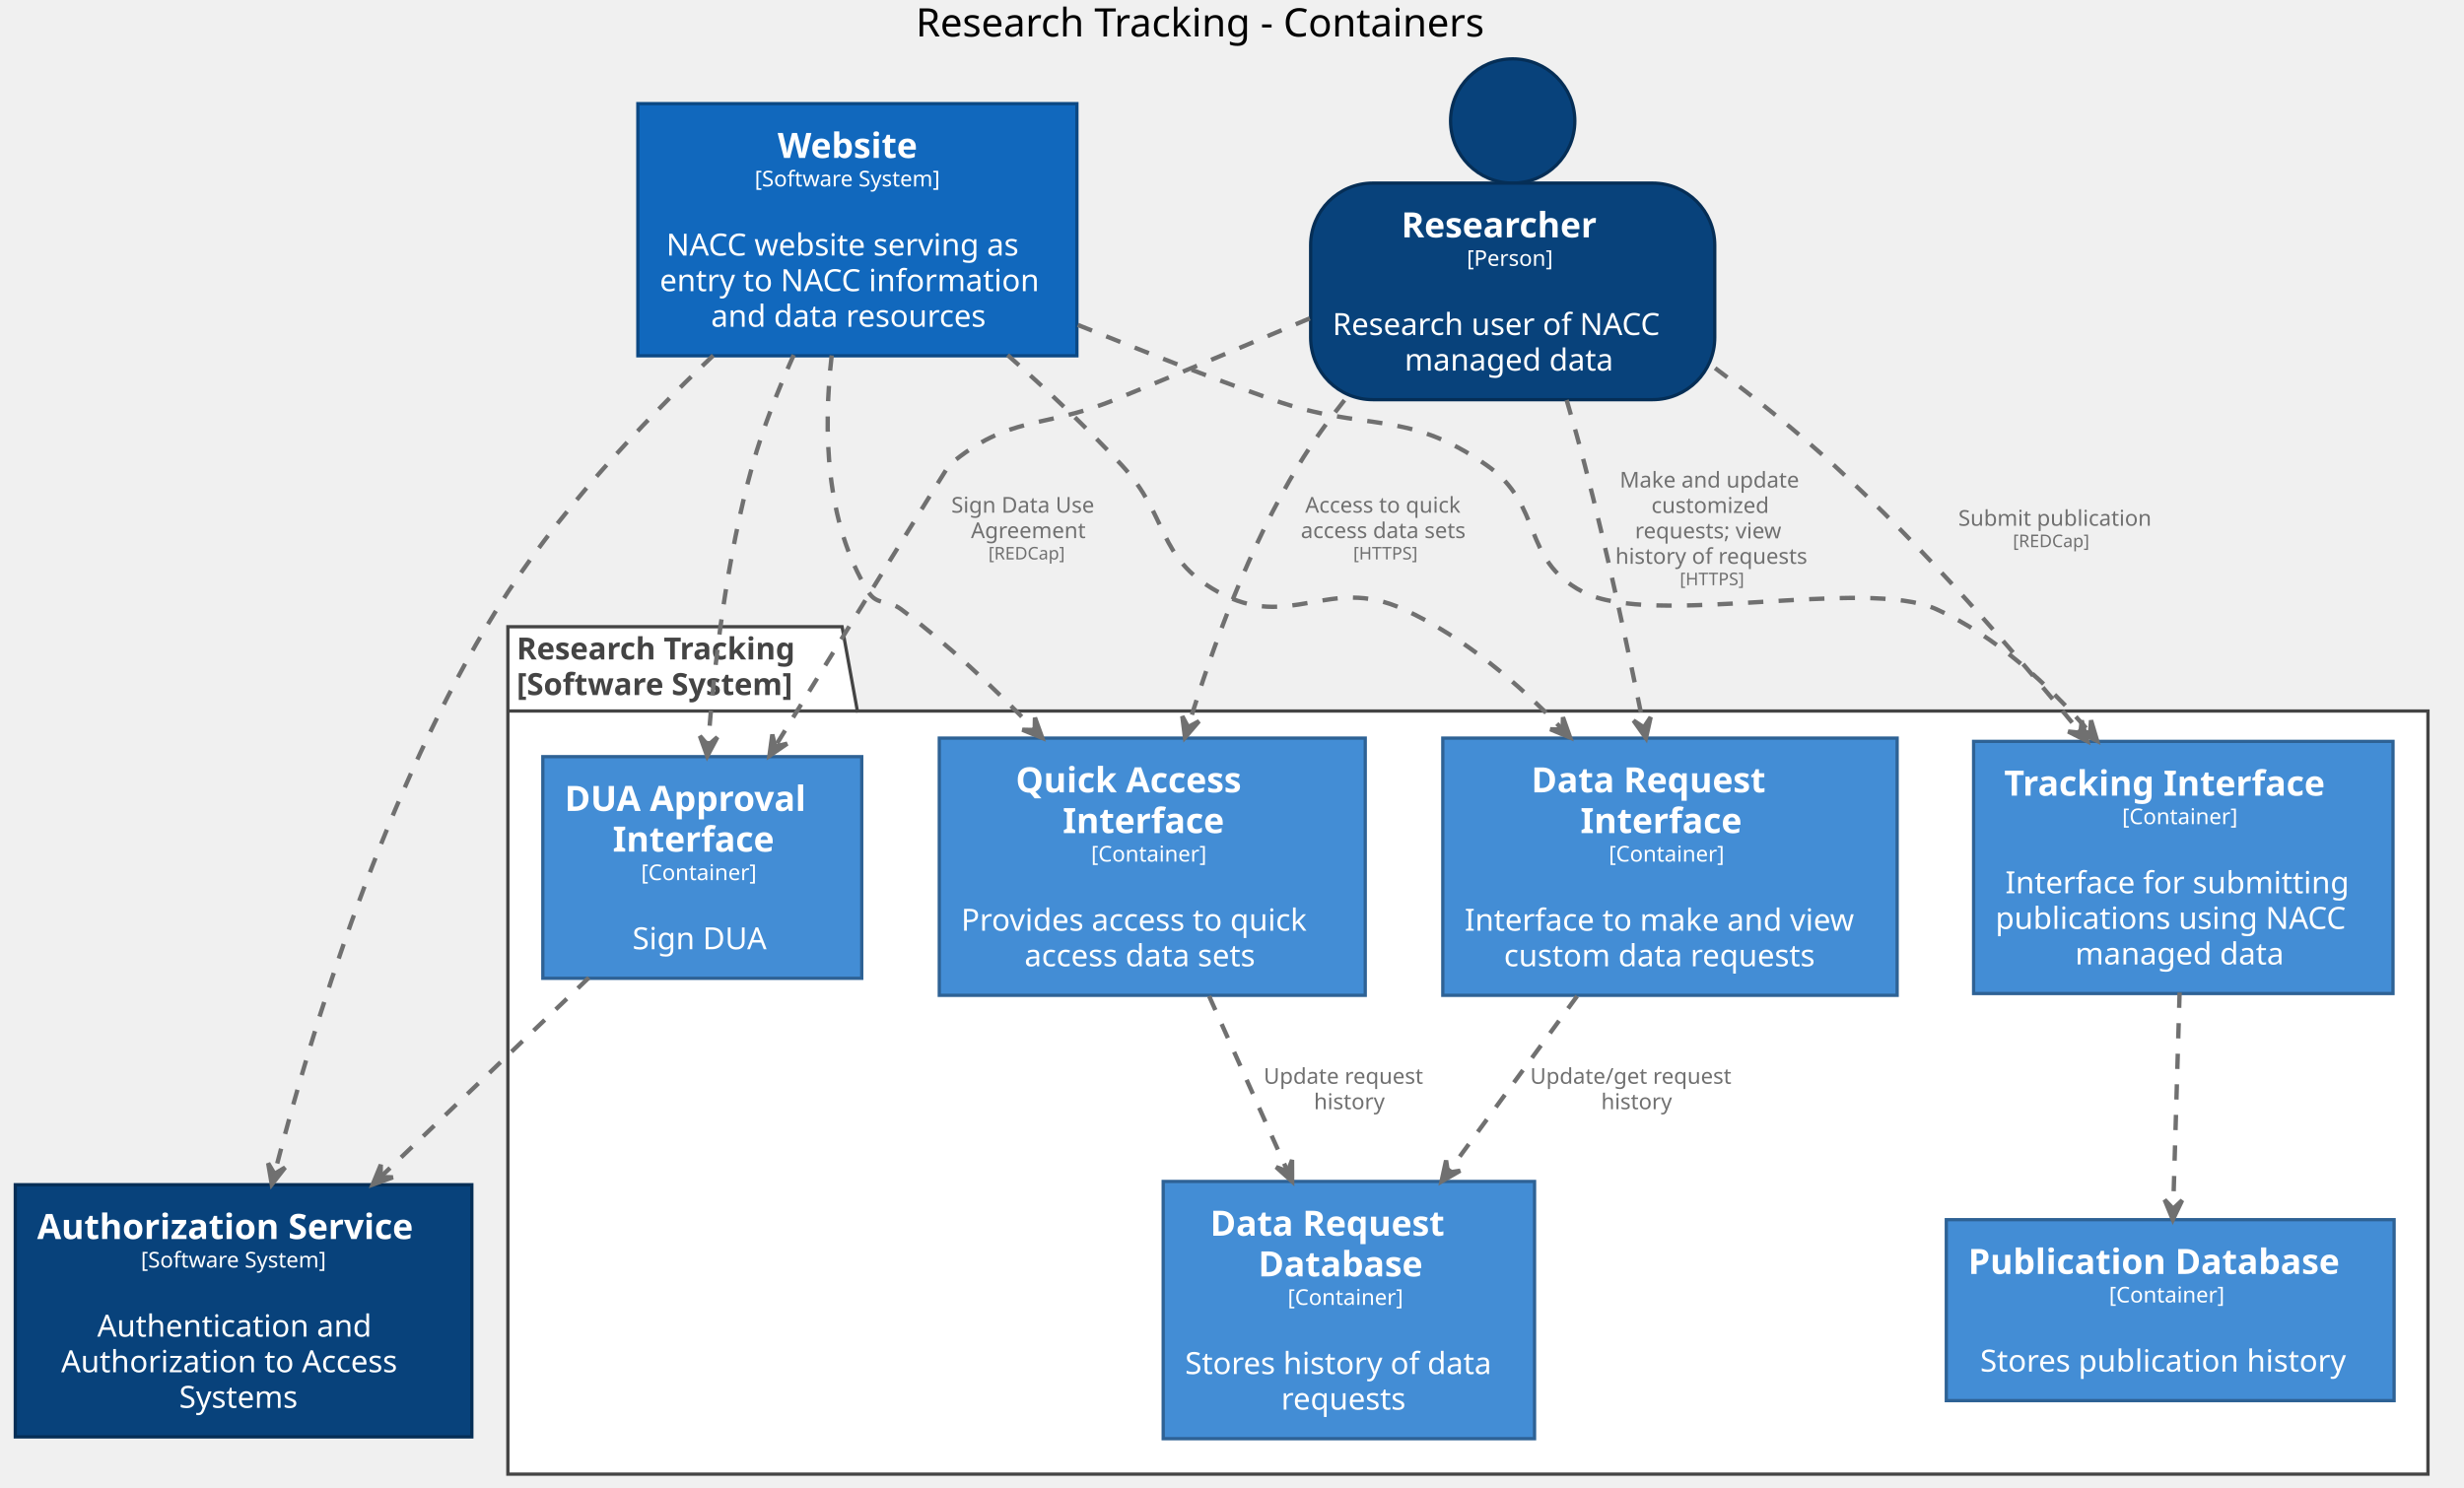
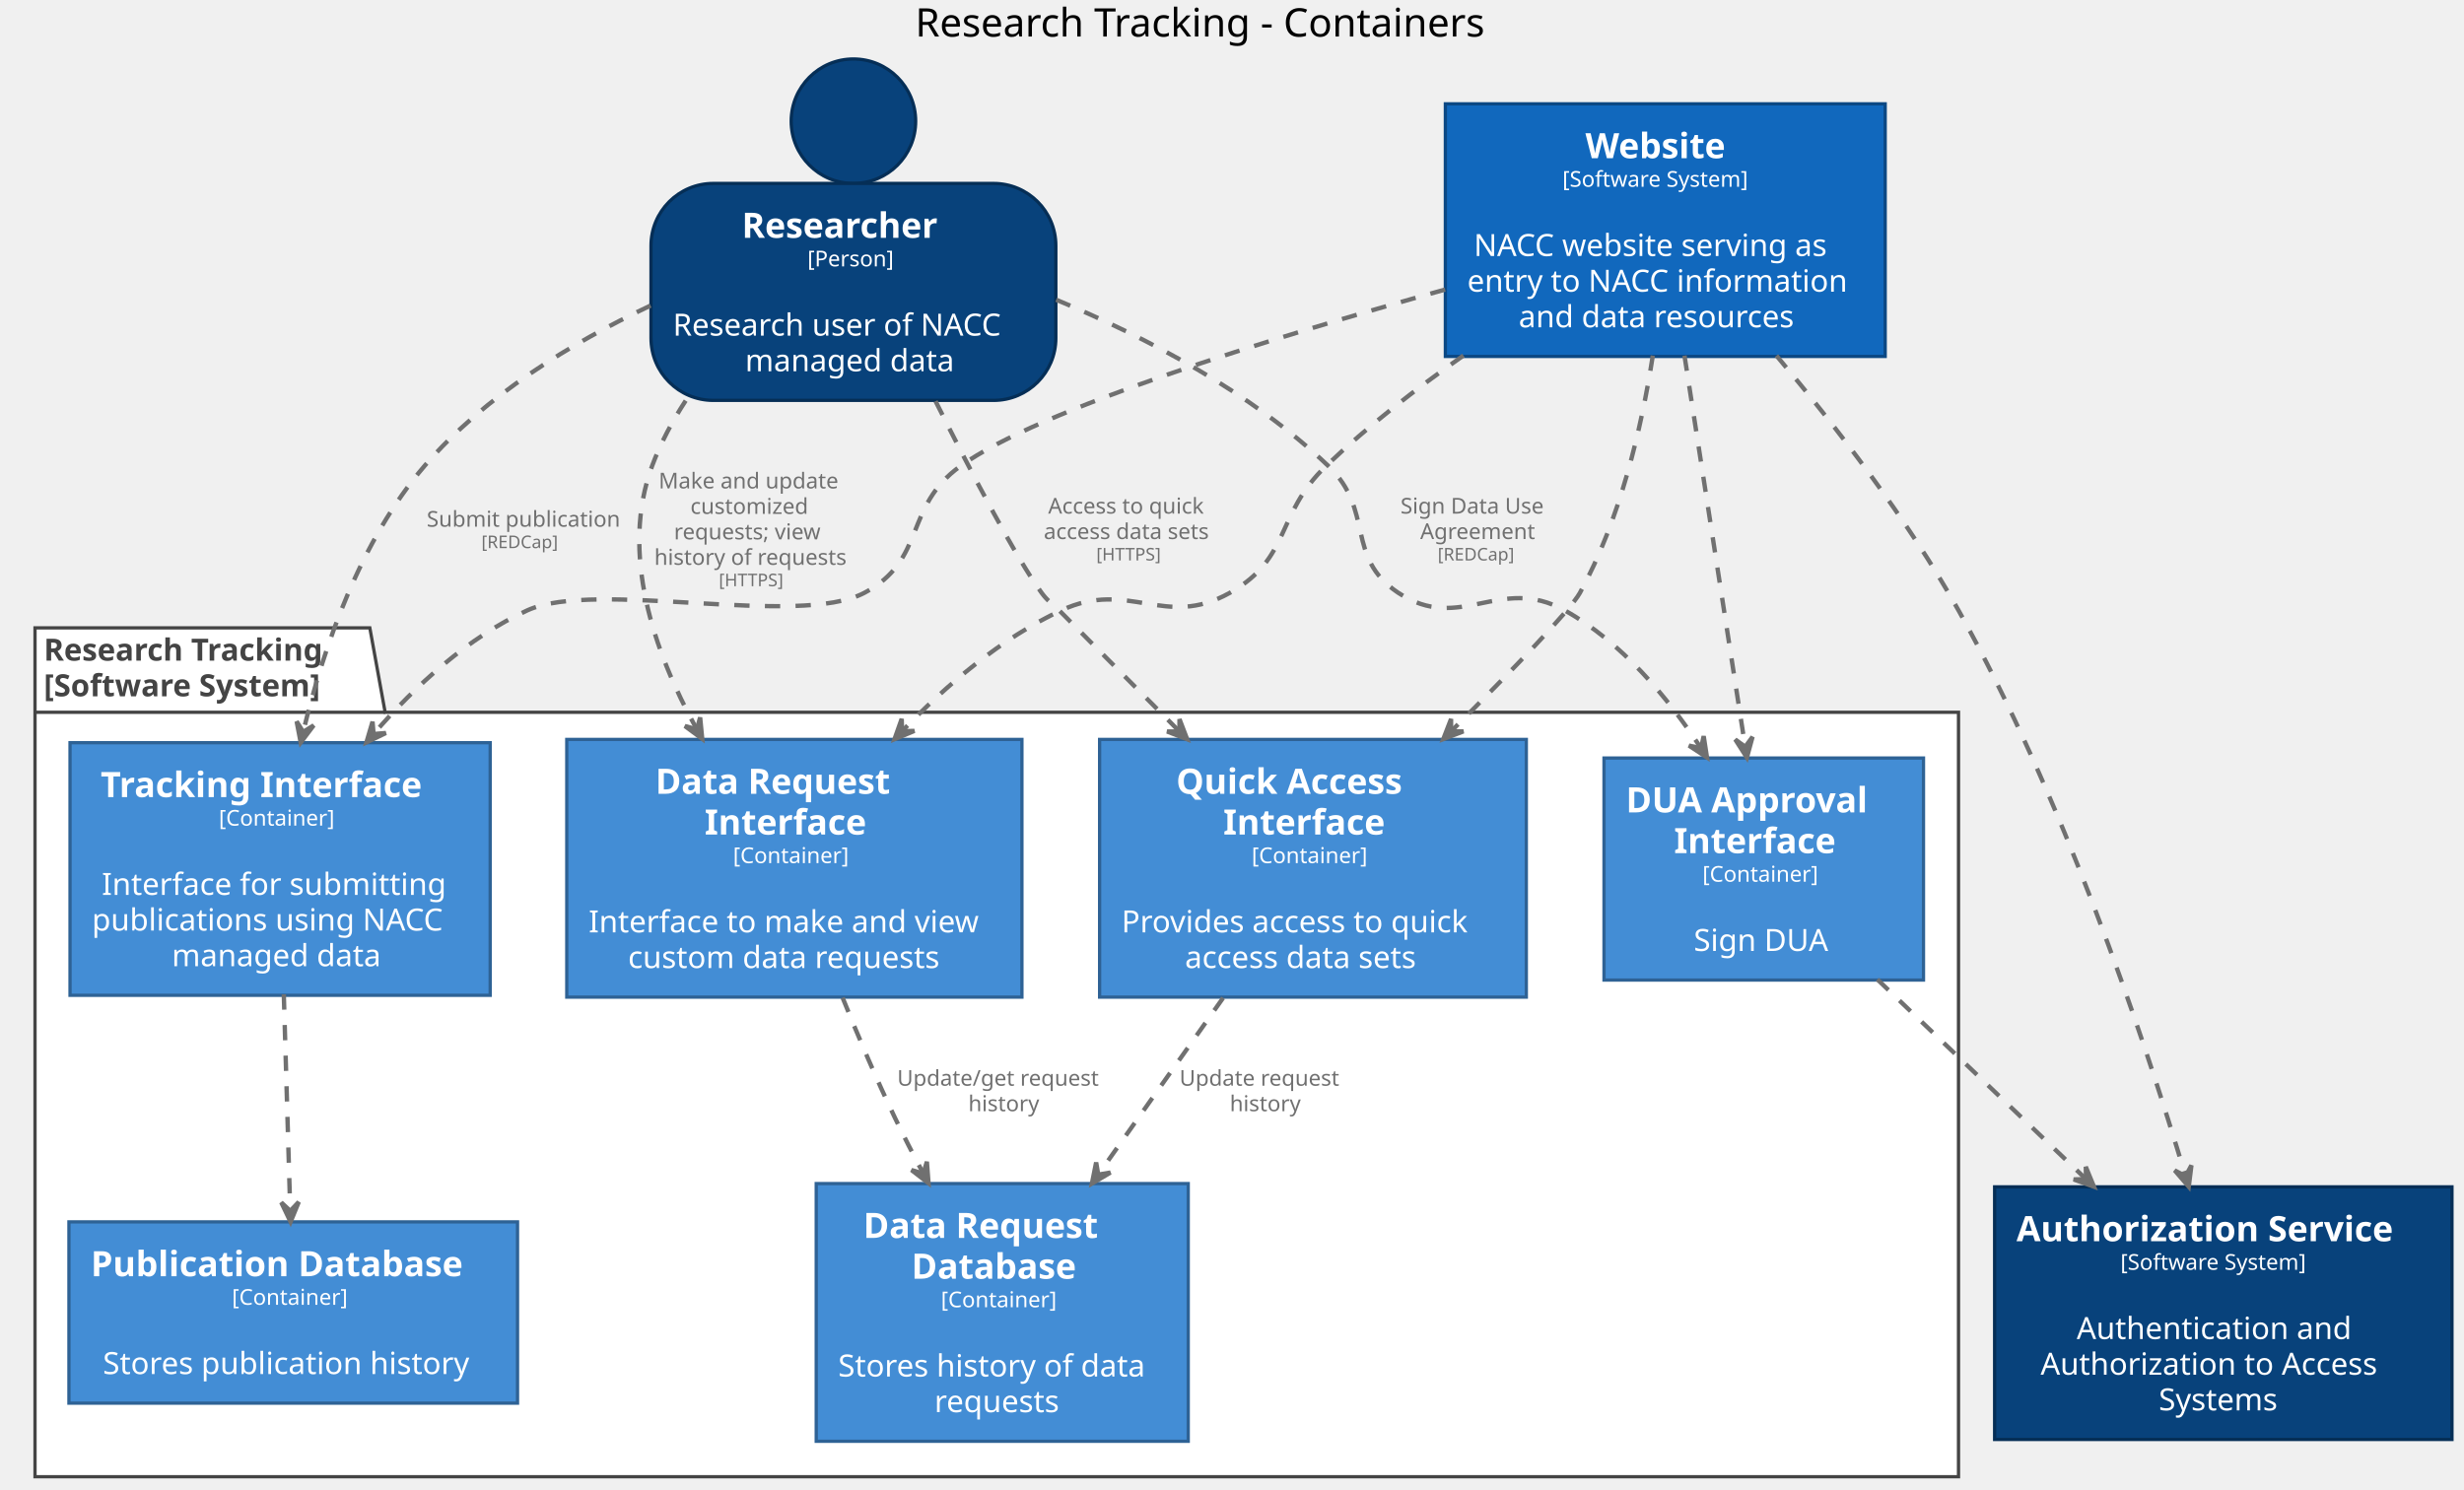
- <svg xmlns="http://www.w3.org/2000/svg" contentScriptType="application/ecmascript" contentStyleType="text/css" height="681px" preserveAspectRatio="none" style="width:1128px;height:681px;background:#FFFFFF;" version="1.1" viewBox="0 0 1128 681" width="1128px" zoomAndPan="magnify">
+ <svg xmlns="http://www.w3.org/2000/svg" contentScriptType="application/ecmascript" contentStyleType="text/css" height="681px" preserveAspectRatio="none" style="width:1126px;height:681px;background:#FFFFFF;" version="1.1" viewBox="0 0 1126 681" width="1126px" zoomAndPan="magnify">
  <defs />
  <g>
-     <text fill="#000000" font-family="sans-serif" font-size="18" lengthAdjust="spacing" textLength="277" x="419.25" y="16.708">Research Tracking - Containers</text>
-     <polygon fill="#FFFFFF" points="232.5,286.953,385.5,286.953,392.5,325.547,1111.5,325.547,1111.5,674.953,232.5,674.953,232.5,286.953" style="stroke:#444444;stroke-width:1.5;" />
-     <line style="stroke:#444444;stroke-width:1.5;" x1="232.5" x2="392.5" y1="325.547" y2="325.547" />
-     <text fill="#444444" font-family="sans-serif" font-size="14" font-weight="bold" lengthAdjust="spacing" textLength="147" x="236.5" y="301.948">Research Tracking</text>
-     <text fill="#444444" font-family="sans-serif" font-size="14" font-weight="bold" lengthAdjust="spacing" textLength="147" x="236.5" y="318.245">[Software System]</text>
-     <rect fill="#438DD5" height="117.781" style="stroke:#2E6295;stroke-width:1.5;" width="170" x="532.5" y="540.953" />
-     <text fill="#FFFFFF" font-family="sans-serif" font-size="16" font-weight="bold" lengthAdjust="spacing" textLength="121" x="554" y="565.805">Data Request</text>
-     <text fill="#FFFFFF" font-family="sans-serif" font-size="16" font-weight="bold" lengthAdjust="spacing" textLength="83" x="576" y="584.43">Database</text>
-     <text fill="#FFFFFF" font-family="sans-serif" font-size="10" lengthAdjust="spacing" textLength="56" x="589.5" y="597.485">[Container]</text>
-     <text fill="#FFFFFF" font-family="sans-serif" font-size="14" lengthAdjust="spacing" textLength="0" x="619.5" y="612.839" />
-     <text fill="#FFFFFF" font-family="sans-serif" font-size="14" lengthAdjust="spacing" textLength="146" x="542.5" y="629.136">Stores history of data</text>
-     <text fill="#FFFFFF" font-family="sans-serif" font-size="14" lengthAdjust="spacing" textLength="62" x="586.5" y="645.433">requests</text>
-     <rect fill="#438DD5" height="117.781" style="stroke:#2E6295;stroke-width:1.5;" width="208" x="660.5" y="337.953" />
-     <text fill="#FFFFFF" font-family="sans-serif" font-size="16" font-weight="bold" lengthAdjust="spacing" textLength="121" x="701" y="362.805">Data Request</text>
-     <text fill="#FFFFFF" font-family="sans-serif" font-size="16" font-weight="bold" lengthAdjust="spacing" textLength="82" x="723.5" y="381.43">Interface</text>
-     <text fill="#FFFFFF" font-family="sans-serif" font-size="10" lengthAdjust="spacing" textLength="56" x="736.5" y="394.485">[Container]</text>
-     <text fill="#FFFFFF" font-family="sans-serif" font-size="14" lengthAdjust="spacing" textLength="0" x="766.5" y="409.839" />
-     <text fill="#FFFFFF" font-family="sans-serif" font-size="14" lengthAdjust="spacing" textLength="184" x="670.5" y="426.136">Interface to make and view</text>
-     <text fill="#FFFFFF" font-family="sans-serif" font-size="14" lengthAdjust="spacing" textLength="152" x="688.5" y="442.433">custom data requests</text>
-     <rect fill="#438DD5" height="117.781" style="stroke:#2E6295;stroke-width:1.5;" width="195" x="430" y="337.953" />
-     <text fill="#FFFFFF" font-family="sans-serif" font-size="16" font-weight="bold" lengthAdjust="spacing" textLength="119" x="465" y="362.805">Quick Access</text>
-     <text fill="#FFFFFF" font-family="sans-serif" font-size="16" font-weight="bold" lengthAdjust="spacing" textLength="82" x="486.5" y="381.43">Interface</text>
-     <text fill="#FFFFFF" font-family="sans-serif" font-size="10" lengthAdjust="spacing" textLength="56" x="499.5" y="394.485">[Container]</text>
-     <text fill="#FFFFFF" font-family="sans-serif" font-size="14" lengthAdjust="spacing" textLength="0" x="529.5" y="409.839" />
-     <text fill="#FFFFFF" font-family="sans-serif" font-size="14" lengthAdjust="spacing" textLength="171" x="440" y="426.136">Provides access to quick</text>
-     <text fill="#FFFFFF" font-family="sans-serif" font-size="14" lengthAdjust="spacing" textLength="117" x="469" y="442.433">access data sets</text>
-     <rect fill="#438DD5" height="82.859" style="stroke:#2E6295;stroke-width:1.5;" width="205" x="891" y="558.453" />
-     <text fill="#FFFFFF" font-family="sans-serif" font-size="16" font-weight="bold" lengthAdjust="spacing" textLength="185" x="901" y="583.305">Publication Database</text>
-     <text fill="#FFFFFF" font-family="sans-serif" font-size="10" lengthAdjust="spacing" textLength="56" x="965.5" y="596.36">[Container]</text>
-     <text fill="#FFFFFF" font-family="sans-serif" font-size="14" lengthAdjust="spacing" textLength="0" x="995.5" y="611.714" />
-     <text fill="#FFFFFF" font-family="sans-serif" font-size="14" lengthAdjust="spacing" textLength="174" x="906.5" y="628.011">Stores publication history</text>
-     <rect fill="#438DD5" height="115.453" style="stroke:#2E6295;stroke-width:1.5;" width="192" x="903.5" y="339.453" />
-     <text fill="#FFFFFF" font-family="sans-serif" font-size="16" font-weight="bold" lengthAdjust="spacing" textLength="164" x="917.5" y="364.305">Tracking Interface</text>
-     <text fill="#FFFFFF" font-family="sans-serif" font-size="10" lengthAdjust="spacing" textLength="56" x="971.5" y="377.36">[Container]</text>
-     <text fill="#FFFFFF" font-family="sans-serif" font-size="14" lengthAdjust="spacing" textLength="0" x="1001.5" y="392.714" />
-     <text fill="#FFFFFF" font-family="sans-serif" font-size="14" lengthAdjust="spacing" textLength="159" x="918" y="409.011">Interface for submitting</text>
-     <text fill="#FFFFFF" font-family="sans-serif" font-size="14" lengthAdjust="spacing" textLength="168" x="913.5" y="425.308">publications using NACC</text>
-     <text fill="#FFFFFF" font-family="sans-serif" font-size="14" lengthAdjust="spacing" textLength="99" x="950" y="441.604">managed data</text>
-     <rect fill="#438DD5" height="101.484" style="stroke:#2E6295;stroke-width:1.5;" width="146" x="248.5" y="346.453" />
-     <text fill="#FFFFFF" font-family="sans-serif" font-size="16" font-weight="bold" lengthAdjust="spacing" textLength="120" x="258.5" y="371.305">DUA Approval</text>
-     <text fill="#FFFFFF" font-family="sans-serif" font-size="16" font-weight="bold" lengthAdjust="spacing" textLength="82" x="280.5" y="389.93">Interface</text>
-     <text fill="#FFFFFF" font-family="sans-serif" font-size="10" lengthAdjust="spacing" textLength="56" x="293.5" y="402.985">[Container]</text>
-     <text fill="#FFFFFF" font-family="sans-serif" font-size="14" lengthAdjust="spacing" textLength="0" x="323.5" y="418.339" />
-     <text fill="#FFFFFF" font-family="sans-serif" font-size="14" lengthAdjust="spacing" textLength="64" x="289.5" y="434.636">Sign DUA</text>
-     <rect fill="#08427B" height="115.453" style="stroke:#052E56;stroke-width:1.5;" width="209" x="7" y="542.453" />
-     <text fill="#FFFFFF" font-family="sans-serif" font-size="16" font-weight="bold" lengthAdjust="spacing" textLength="189" x="17" y="567.305">Authorization Service</text>
-     <text fill="#FFFFFF" font-family="sans-serif" font-size="10" lengthAdjust="spacing" textLength="94" x="64.5" y="580.36">[Software System]</text>
-     <text fill="#FFFFFF" font-family="sans-serif" font-size="14" lengthAdjust="spacing" textLength="0" x="113.5" y="595.714" />
-     <text fill="#FFFFFF" font-family="sans-serif" font-size="14" lengthAdjust="spacing" textLength="130" x="44.5" y="612.011">Authentication and</text>
-     <text fill="#FFFFFF" font-family="sans-serif" font-size="14" lengthAdjust="spacing" textLength="163" x="28" y="628.308">Authorization to Access</text>
-     <text fill="#FFFFFF" font-family="sans-serif" font-size="14" lengthAdjust="spacing" textLength="59" x="82" y="644.605">Systems</text>
-     <ellipse cx="692.5" cy="55.395" fill="#08427B" rx="28.442" ry="28.442" style="stroke:#052E56;stroke-width:1.5;" />
-     <rect fill="#08427B" height="99.156" rx="28.442" ry="28.442" style="stroke:#052E56;stroke-width:1.5;" width="185" x="600" y="83.838" />
-     <text fill="#FFFFFF" font-family="sans-serif" font-size="16" font-weight="bold" lengthAdjust="spacing" textLength="102" x="641.5" y="108.689">Researcher</text>
-     <text fill="#FFFFFF" font-family="sans-serif" font-size="10" lengthAdjust="spacing" textLength="42" x="671.5" y="121.745">[Person]</text>
-     <text fill="#FFFFFF" font-family="sans-serif" font-size="14" lengthAdjust="spacing" textLength="0" x="694.5" y="137.099" />
-     <text fill="#FFFFFF" font-family="sans-serif" font-size="14" lengthAdjust="spacing" textLength="161" x="610" y="153.395">Research user of NACC</text>
-     <text fill="#FFFFFF" font-family="sans-serif" font-size="14" lengthAdjust="spacing" textLength="99" x="643" y="169.692">managed data</text>
-     <rect fill="#1168BD" height="115.453" style="stroke:#0B4884;stroke-width:1.5;" width="201" x="292" y="47.453" />
-     <text fill="#FFFFFF" font-family="sans-serif" font-size="16" font-weight="bold" lengthAdjust="spacing" textLength="73" x="356" y="72.305">Website</text>
-     <text fill="#FFFFFF" font-family="sans-serif" font-size="10" lengthAdjust="spacing" textLength="94" x="345.5" y="85.36">[Software System]</text>
-     <text fill="#FFFFFF" font-family="sans-serif" font-size="14" lengthAdjust="spacing" textLength="0" x="394.5" y="100.714" />
-     <text fill="#FFFFFF" font-family="sans-serif" font-size="14" lengthAdjust="spacing" textLength="171" x="305" y="117.011">NACC website serving as</text>
-     <text fill="#FFFFFF" font-family="sans-serif" font-size="14" lengthAdjust="spacing" textLength="177" x="302" y="133.308">entry to NACC information</text>
-     <text fill="#FFFFFF" font-family="sans-serif" font-size="14" lengthAdjust="spacing" textLength="134" x="325.5" y="149.605">and data resources</text>
-     <path d="M461.27,162.563 C478.95,178.223 497.48,195.683 513.5,212.953 C535.5,236.673 529.23,255.223 557.5,270.953 C590.66,289.403 608,263.163 642.5,278.953 C670,291.533 695.12,312.943 715.33,334.033 " fill="none" id="Website-to-ResearchTracking.DataRequestInterface" style="stroke:#707070;stroke-width:2.0;stroke-dasharray:7.0,7.0;" />
-     <polygon fill="#707070" points="718.79,337.693,715.515,328.405,715.356,334.059,709.701,333.9,718.79,337.693" style="stroke:#707070;stroke-width:2.0;" />
-     <text fill="#000000" font-family="sans-serif" font-size="10" lengthAdjust="spacing" textLength="0" x="561.5" y="245.735" />
-     <path d="M380.75,162.743 C376.85,196.593 377.7,239.053 397.5,270.953 C401.48,277.373 406.45,274.433 412.5,278.953 C433.99,295.023 455.24,315.113 473.52,334.083 " fill="none" id="Website-to-ResearchTracking.QuickAccessInterface" style="stroke:#707070;stroke-width:2.0;stroke-dasharray:7.0,7.0;" />
-     <polygon fill="#707070" points="477.13,337.863,473.8,328.594,473.674,334.25,468.018,334.124,477.13,337.863" style="stroke:#707070;stroke-width:2.0;" />
-     <text fill="#000000" font-family="sans-serif" font-size="10" lengthAdjust="spacing" textLength="0" x="401.5" y="245.735" />
-     <path d="M493.43,148.773 C522.03,160.383 553.32,172.593 582.5,182.953 C625.43,198.193 643.15,186.883 680.5,212.953 C707.03,231.473 695.88,255.853 724.5,270.953 C756.38,287.773 853.68,264.053 886.5,278.953 C913.73,291.313 937.77,313.473 956.6,335.203 " fill="none" id="Website-to-ResearchTracking.TrackingInterface" style="stroke:#707070;stroke-width:2.0;stroke-dasharray:7.0,7.0;" />
-     <polygon fill="#707070" points="960.06,339.253,957.26,329.81,956.814,335.45,951.175,335.004,960.06,339.253" style="stroke:#707070;stroke-width:2.0;" />
-     <text fill="#000000" font-family="sans-serif" font-size="10" lengthAdjust="spacing" textLength="0" x="728.5" y="245.735" />
-     <path d="M363.36,162.533 C356.2,178.483 349.23,196.093 344.5,212.953 C332.72,254.973 326.96,304.123 324.16,340.903 " fill="none" id="Website-to-ResearchTracking.DUAApprovalInterface" style="stroke:#707070;stroke-width:2.0;stroke-dasharray:7.0,7.0;" />
-     <polygon fill="#707070" points="323.76,346.233,328.393,337.542,324.117,341.246,320.413,336.97,323.76,346.233" style="stroke:#707070;stroke-width:2.0;" />
-     <text fill="#000000" font-family="sans-serif" font-size="10" lengthAdjust="spacing" textLength="0" x="348.5" y="245.735" />
-     <path d="M785.16,168.553 C803.76,182.443 822.73,197.613 839.5,212.953 C880.67,250.603 921.98,298.163 952.31,335.353 " fill="none" id="Researcher-to-ResearchTracking.TrackingInterface" style="stroke:#707070;stroke-width:2.0;stroke-dasharray:7.0,7.0;" />
-     <polygon fill="#707070" points="955.58,339.383,952.992,329.88,952.42,335.508,946.792,334.936,955.58,339.383" style="stroke:#707070;stroke-width:2.0;" />
-     <text fill="#707070" font-family="sans-serif" font-size="10" lengthAdjust="spacing" textLength="89" x="896.5" y="240.735">Submit publication</text>
-     <text fill="#707070" font-family="sans-serif" font-size="8" lengthAdjust="spacing" textLength="39" x="921.5" y="250.519">[REDCap]</text>
-     <path d="M599.63,145.763 C571.09,157.853 539.56,171.073 510.5,182.953 C476.89,196.693 462.35,189.653 434.5,212.953 C434.13,213.263 388.2,287.733 355.01,341.573 " fill="none" id="Researcher-to-ResearchTracking.DUAApprovalInterface" style="stroke:#707070;stroke-width:2.0;stroke-dasharray:7.0,7.0;" />
-     <polygon fill="#707070" points="352.24,346.063,360.372,340.507,354.867,341.809,353.565,336.304,352.24,346.063" style="stroke:#707070;stroke-width:2.0;" />
-     <text fill="#707070" font-family="sans-serif" font-size="10" lengthAdjust="spacing" textLength="70" x="435.5" y="234.735">Sign Data Use</text>
-     <text fill="#707070" font-family="sans-serif" font-size="10" lengthAdjust="spacing" textLength="55" x="444.5" y="246.376">Agreement</text>
-     <text fill="#707070" font-family="sans-serif" font-size="8" lengthAdjust="spacing" textLength="39" x="452.5" y="256.16">[REDCap]</text>
-     <path d="M717.2,183.153 C720.14,193.143 722.98,203.263 725.5,212.953 C735.79,252.503 745.39,297.383 752.49,332.793 " fill="none" id="Researcher-to-ResearchTracking.DataRequestInterface" style="stroke:#707070;stroke-width:2.0;stroke-dasharray:7.0,7.0;" />
-     <polygon fill="#707070" points="753.51,337.953,755.657,328.341,752.524,333.051,747.814,329.919,753.51,337.953" style="stroke:#707070;stroke-width:2.0;" />
-     <text fill="#707070" font-family="sans-serif" font-size="10" lengthAdjust="spacing" textLength="84" x="741.5" y="223.235">Make and update</text>
-     <text fill="#707070" font-family="sans-serif" font-size="10" lengthAdjust="spacing" textLength="55" x="756" y="234.876">customized</text>
-     <text fill="#707070" font-family="sans-serif" font-size="10" lengthAdjust="spacing" textLength="70" x="748.5" y="246.517">requests; view</text>
-     <text fill="#707070" font-family="sans-serif" font-size="10" lengthAdjust="spacing" textLength="91" x="739.5" y="258.157">history of requests</text>
-     <text fill="#707070" font-family="sans-serif" font-size="8" lengthAdjust="spacing" textLength="32" x="769" y="267.941">[HTTPS]</text>
-     <path d="M615.49,183.233 C607.85,192.823 600.65,202.833 594.5,212.953 C571.88,250.163 555.06,296.223 543.94,332.823 " fill="none" id="Researcher-to-ResearchTracking.QuickAccessInterface" style="stroke:#707070;stroke-width:2.0;stroke-dasharray:7.0,7.0;" />
-     <polygon fill="#707070" points="542.48,337.693,548.908,330.231,543.923,332.906,541.248,327.922,542.48,337.693" style="stroke:#707070;stroke-width:2.0;" />
-     <text fill="#707070" font-family="sans-serif" font-size="10" lengthAdjust="spacing" textLength="73" x="597.5" y="234.735">Access to quick</text>
-     <text fill="#707070" font-family="sans-serif" font-size="10" lengthAdjust="spacing" textLength="80" x="595.5" y="246.376">access data sets</text>
-     <text fill="#707070" font-family="sans-serif" font-size="8" lengthAdjust="spacing" textLength="32" x="619.5" y="256.16">[HTTPS]</text>
-     <path d="M721.98,456.093 C703.47,481.403 681.75,511.103 662.92,536.853 " fill="none" id="ResearchTracking.DataRequestInterface-to-ResearchTracking.DataRequestDatabase" style="stroke:#707070;stroke-width:2.0;stroke-dasharray:7.0,7.0;" />
-     <polygon fill="#707070" points="659.92,540.943,668.462,536.04,662.872,536.908,662.005,531.317,659.92,540.943" style="stroke:#707070;stroke-width:2.0;" />
-     <text fill="#707070" font-family="sans-serif" font-size="10" lengthAdjust="spacing" textLength="95" x="700.5" y="496.235">Update/get request</text>
-     <text fill="#707070" font-family="sans-serif" font-size="10" lengthAdjust="spacing" textLength="33" x="733" y="507.876">history</text>
-     <path d="M553.53,456.093 C564.77,481.193 577.95,510.613 589.41,536.213 " fill="none" id="ResearchTracking.QuickAccessInterface-to-ResearchTracking.DataRequestDatabase" style="stroke:#707070;stroke-width:2.0;stroke-dasharray:7.0,7.0;" />
-     <polygon fill="#707070" points="591.53,540.943,591.499,531.094,589.485,536.381,584.198,534.367,591.53,540.943" style="stroke:#707070;stroke-width:2.0;" />
-     <text fill="#707070" font-family="sans-serif" font-size="10" lengthAdjust="spacing" textLength="76" x="578.5" y="496.235">Update request</text>
-     <text fill="#707070" font-family="sans-serif" font-size="10" lengthAdjust="spacing" textLength="33" x="601.5" y="507.876">history</text>
-     <path d="M997.81,454.473 C996.88,485.633 995.74,523.803 994.87,553.093 " fill="none" id="ResearchTracking.TrackingInterface-to-ResearchTracking.PublicationDatabase" style="stroke:#707070;stroke-width:2.0;stroke-dasharray:7.0,7.0;" />
-     <polygon fill="#707070" points="994.71,558.453,998.965,549.571,994.853,553.455,990.969,549.343,994.71,558.453" style="stroke:#707070;stroke-width:2.0;" />
-     <text fill="#000000" font-family="sans-serif" font-size="10" lengthAdjust="spacing" textLength="0" x="1000.5" y="502.235" />
-     <path d="M269.59,447.643 C240.76,475.233 204.69,509.763 174.28,538.863 " fill="none" id="ResearchTracking.DUAApprovalInterface-to-AuthorizationService" style="stroke:#707070;stroke-width:2.0;stroke-dasharray:7.0,7.0;" />
-     <polygon fill="#707070" points="170.6,542.383,179.869,539.053,174.213,538.927,174.339,533.272,170.6,542.383" style="stroke:#707070;stroke-width:2.0;" />
-     <text fill="#000000" font-family="sans-serif" font-size="10" lengthAdjust="spacing" textLength="0" x="232.5" y="502.235" />
-     <path d="M326.53,162.763 C293.21,194.263 254.28,235.733 227.5,278.953 C176.31,361.563 143.02,470.103 125.75,537.163 " fill="none" id="Website-to-AuthorizationService" style="stroke:#707070;stroke-width:2.0;stroke-dasharray:7.0,7.0;" />
-     <polygon fill="#707070" points="124.43,542.313,130.52,534.573,125.659,537.467,122.766,532.606,124.43,542.313" style="stroke:#707070;stroke-width:2.0;" />
-     <text fill="#000000" font-family="sans-serif" font-size="10" lengthAdjust="spacing" textLength="0" x="231.5" y="400.735" />
+     <text fill="#000000" font-family="sans-serif" font-size="18" lengthAdjust="spacing" textLength="277" x="418.25" y="16.708">Research Tracking - Containers</text>
+     <polygon fill="#FFFFFF" points="16,286.953,169,286.953,176,325.547,895,325.547,895,674.953,16,674.953,16,286.953" style="stroke:#444444;stroke-width:1.5;" />
+     <line style="stroke:#444444;stroke-width:1.5;" x1="16" x2="176" y1="325.547" y2="325.547" />
+     <text fill="#444444" font-family="sans-serif" font-size="14" font-weight="bold" lengthAdjust="spacing" textLength="147" x="20" y="301.948">Research Tracking</text>
+     <text fill="#444444" font-family="sans-serif" font-size="14" font-weight="bold" lengthAdjust="spacing" textLength="147" x="20" y="318.245">[Software System]</text>
+     <rect fill="#438DD5" height="117.781" style="stroke:#2E6295;stroke-width:1.5;" width="170" x="373" y="540.953" />
+     <text fill="#FFFFFF" font-family="sans-serif" font-size="16" font-weight="bold" lengthAdjust="spacing" textLength="121" x="394.5" y="565.805">Data Request</text>
+     <text fill="#FFFFFF" font-family="sans-serif" font-size="16" font-weight="bold" lengthAdjust="spacing" textLength="83" x="416.5" y="584.43">Database</text>
+     <text fill="#FFFFFF" font-family="sans-serif" font-size="10" lengthAdjust="spacing" textLength="56" x="430" y="597.485">[Container]</text>
+     <text fill="#FFFFFF" font-family="sans-serif" font-size="14" lengthAdjust="spacing" textLength="0" x="460" y="612.839" />
+     <text fill="#FFFFFF" font-family="sans-serif" font-size="14" lengthAdjust="spacing" textLength="146" x="383" y="629.136">Stores history of data</text>
+     <text fill="#FFFFFF" font-family="sans-serif" font-size="14" lengthAdjust="spacing" textLength="62" x="427" y="645.433">requests</text>
+     <rect fill="#438DD5" height="117.781" style="stroke:#2E6295;stroke-width:1.5;" width="208" x="259" y="337.953" />
+     <text fill="#FFFFFF" font-family="sans-serif" font-size="16" font-weight="bold" lengthAdjust="spacing" textLength="121" x="299.5" y="362.805">Data Request</text>
+     <text fill="#FFFFFF" font-family="sans-serif" font-size="16" font-weight="bold" lengthAdjust="spacing" textLength="82" x="322" y="381.43">Interface</text>
+     <text fill="#FFFFFF" font-family="sans-serif" font-size="10" lengthAdjust="spacing" textLength="56" x="335" y="394.485">[Container]</text>
+     <text fill="#FFFFFF" font-family="sans-serif" font-size="14" lengthAdjust="spacing" textLength="0" x="365" y="409.839" />
+     <text fill="#FFFFFF" font-family="sans-serif" font-size="14" lengthAdjust="spacing" textLength="184" x="269" y="426.136">Interface to make and view</text>
+     <text fill="#FFFFFF" font-family="sans-serif" font-size="14" lengthAdjust="spacing" textLength="152" x="287" y="442.433">custom data requests</text>
+     <rect fill="#438DD5" height="117.781" style="stroke:#2E6295;stroke-width:1.5;" width="195" x="502.5" y="337.953" />
+     <text fill="#FFFFFF" font-family="sans-serif" font-size="16" font-weight="bold" lengthAdjust="spacing" textLength="119" x="537.5" y="362.805">Quick Access</text>
+     <text fill="#FFFFFF" font-family="sans-serif" font-size="16" font-weight="bold" lengthAdjust="spacing" textLength="82" x="559" y="381.43">Interface</text>
+     <text fill="#FFFFFF" font-family="sans-serif" font-size="10" lengthAdjust="spacing" textLength="56" x="572" y="394.485">[Container]</text>
+     <text fill="#FFFFFF" font-family="sans-serif" font-size="14" lengthAdjust="spacing" textLength="0" x="602" y="409.839" />
+     <text fill="#FFFFFF" font-family="sans-serif" font-size="14" lengthAdjust="spacing" textLength="171" x="512.5" y="426.136">Provides access to quick</text>
+     <text fill="#FFFFFF" font-family="sans-serif" font-size="14" lengthAdjust="spacing" textLength="117" x="541.5" y="442.433">access data sets</text>
+     <rect fill="#438DD5" height="82.859" style="stroke:#2E6295;stroke-width:1.5;" width="205" x="31.5" y="558.453" />
+     <text fill="#FFFFFF" font-family="sans-serif" font-size="16" font-weight="bold" lengthAdjust="spacing" textLength="185" x="41.5" y="583.305">Publication Database</text>
+     <text fill="#FFFFFF" font-family="sans-serif" font-size="10" lengthAdjust="spacing" textLength="56" x="106" y="596.36">[Container]</text>
+     <text fill="#FFFFFF" font-family="sans-serif" font-size="14" lengthAdjust="spacing" textLength="0" x="136" y="611.714" />
+     <text fill="#FFFFFF" font-family="sans-serif" font-size="14" lengthAdjust="spacing" textLength="174" x="47" y="628.011">Stores publication history</text>
+     <rect fill="#438DD5" height="115.453" style="stroke:#2E6295;stroke-width:1.5;" width="192" x="32" y="339.453" />
+     <text fill="#FFFFFF" font-family="sans-serif" font-size="16" font-weight="bold" lengthAdjust="spacing" textLength="164" x="46" y="364.305">Tracking Interface</text>
+     <text fill="#FFFFFF" font-family="sans-serif" font-size="10" lengthAdjust="spacing" textLength="56" x="100" y="377.36">[Container]</text>
+     <text fill="#FFFFFF" font-family="sans-serif" font-size="14" lengthAdjust="spacing" textLength="0" x="130" y="392.714" />
+     <text fill="#FFFFFF" font-family="sans-serif" font-size="14" lengthAdjust="spacing" textLength="159" x="46.5" y="409.011">Interface for submitting</text>
+     <text fill="#FFFFFF" font-family="sans-serif" font-size="14" lengthAdjust="spacing" textLength="168" x="42" y="425.308">publications using NACC</text>
+     <text fill="#FFFFFF" font-family="sans-serif" font-size="14" lengthAdjust="spacing" textLength="99" x="78.5" y="441.604">managed data</text>
+     <rect fill="#438DD5" height="101.484" style="stroke:#2E6295;stroke-width:1.5;" width="146" x="733" y="346.453" />
+     <text fill="#FFFFFF" font-family="sans-serif" font-size="16" font-weight="bold" lengthAdjust="spacing" textLength="120" x="743" y="371.305">DUA Approval</text>
+     <text fill="#FFFFFF" font-family="sans-serif" font-size="16" font-weight="bold" lengthAdjust="spacing" textLength="82" x="765" y="389.93">Interface</text>
+     <text fill="#FFFFFF" font-family="sans-serif" font-size="10" lengthAdjust="spacing" textLength="56" x="778" y="402.985">[Container]</text>
+     <text fill="#FFFFFF" font-family="sans-serif" font-size="14" lengthAdjust="spacing" textLength="0" x="808" y="418.339" />
+     <text fill="#FFFFFF" font-family="sans-serif" font-size="14" lengthAdjust="spacing" textLength="64" x="774" y="434.636">Sign DUA</text>
+     <ellipse cx="390" cy="55.395" fill="#08427B" rx="28.442" ry="28.442" style="stroke:#052E56;stroke-width:1.5;" />
+     <rect fill="#08427B" height="99.156" rx="28.442" ry="28.442" style="stroke:#052E56;stroke-width:1.5;" width="185" x="297.5" y="83.838" />
+     <text fill="#FFFFFF" font-family="sans-serif" font-size="16" font-weight="bold" lengthAdjust="spacing" textLength="102" x="339" y="108.689">Researcher</text>
+     <text fill="#FFFFFF" font-family="sans-serif" font-size="10" lengthAdjust="spacing" textLength="42" x="369" y="121.745">[Person]</text>
+     <text fill="#FFFFFF" font-family="sans-serif" font-size="14" lengthAdjust="spacing" textLength="0" x="392" y="137.099" />
+     <text fill="#FFFFFF" font-family="sans-serif" font-size="14" lengthAdjust="spacing" textLength="161" x="307.5" y="153.395">Research user of NACC</text>
+     <text fill="#FFFFFF" font-family="sans-serif" font-size="14" lengthAdjust="spacing" textLength="99" x="340.5" y="169.692">managed data</text>
+     <rect fill="#1168BD" height="115.453" style="stroke:#0B4884;stroke-width:1.5;" width="201" x="660.5" y="47.453" />
+     <text fill="#FFFFFF" font-family="sans-serif" font-size="16" font-weight="bold" lengthAdjust="spacing" textLength="73" x="724.5" y="72.305">Website</text>
+     <text fill="#FFFFFF" font-family="sans-serif" font-size="10" lengthAdjust="spacing" textLength="94" x="714" y="85.36">[Software System]</text>
+     <text fill="#FFFFFF" font-family="sans-serif" font-size="14" lengthAdjust="spacing" textLength="0" x="763" y="100.714" />
+     <text fill="#FFFFFF" font-family="sans-serif" font-size="14" lengthAdjust="spacing" textLength="171" x="673.5" y="117.011">NACC website serving as</text>
+     <text fill="#FFFFFF" font-family="sans-serif" font-size="14" lengthAdjust="spacing" textLength="177" x="670.5" y="133.308">entry to NACC information</text>
+     <text fill="#FFFFFF" font-family="sans-serif" font-size="14" lengthAdjust="spacing" textLength="134" x="694" y="149.605">and data resources</text>
+     <rect fill="#08427B" height="115.453" style="stroke:#052E56;stroke-width:1.5;" width="209" x="911.5" y="542.453" />
+     <text fill="#FFFFFF" font-family="sans-serif" font-size="16" font-weight="bold" lengthAdjust="spacing" textLength="189" x="921.5" y="567.305">Authorization Service</text>
+     <text fill="#FFFFFF" font-family="sans-serif" font-size="10" lengthAdjust="spacing" textLength="94" x="969" y="580.36">[Software System]</text>
+     <text fill="#FFFFFF" font-family="sans-serif" font-size="14" lengthAdjust="spacing" textLength="0" x="1018" y="595.714" />
+     <text fill="#FFFFFF" font-family="sans-serif" font-size="14" lengthAdjust="spacing" textLength="130" x="949" y="612.011">Authentication and</text>
+     <text fill="#FFFFFF" font-family="sans-serif" font-size="14" lengthAdjust="spacing" textLength="163" x="932.5" y="628.308">Authorization to Access</text>
+     <text fill="#FFFFFF" font-family="sans-serif" font-size="14" lengthAdjust="spacing" textLength="59" x="986.5" y="644.605">Systems</text>
+     <path d="M660.38,132.343 C580,154.703 475.04,187.153 439,212.953 C412.69,231.783 423.6,255.813 395,270.953 C364.71,286.983 272.19,264.753 241,278.953 C213.78,291.353 189.74,313.513 170.91,335.243 " fill="none" id="Website-to-ResearchTracking.TrackingInterface" style="stroke:#707070;stroke-width:2.0;stroke-dasharray:7.0,7.0;" />
+     <polygon fill="#707070" points="167.46,339.293,176.337,335.027,170.699,335.484,170.242,329.845,167.46,339.293" style="stroke:#707070;stroke-width:2.0;" />
+     <text fill="#000000" font-family="sans-serif" font-size="10" lengthAdjust="spacing" textLength="0" x="443" y="245.735" />
+     <path d="M769.78,162.553 C777.8,214.193 789.56,290.003 797.49,341.083 " fill="none" id="Website-to-ResearchTracking.DUAApprovalInterface" style="stroke:#707070;stroke-width:2.0;stroke-dasharray:7.0,7.0;" />
+     <polygon fill="#707070" points="798.29,346.263,800.881,336.761,797.533,341.321,792.973,337.973,798.29,346.263" style="stroke:#707070;stroke-width:2.0;" />
+     <text fill="#000000" font-family="sans-serif" font-size="10" lengthAdjust="spacing" textLength="0" x="790" y="245.735" />
+     <path d="M297.29,139.663 C260.93,156.823 221.44,180.943 194,212.953 C164.55,247.313 147.85,295.833 138.62,334.283 " fill="none" id="Researcher-to-ResearchTracking.TrackingInterface" style="stroke:#707070;stroke-width:2.0;stroke-dasharray:7.0,7.0;" />
+     <polygon fill="#707070" points="137.42,339.393,143.353,331.532,138.552,334.523,135.561,329.721,137.42,339.393" style="stroke:#707070;stroke-width:2.0;" />
+     <text fill="#707070" font-family="sans-serif" font-size="10" lengthAdjust="spacing" textLength="89" x="195" y="240.735">Submit publication</text>
+     <text fill="#707070" font-family="sans-serif" font-size="8" lengthAdjust="spacing" textLength="39" x="220" y="250.519">[REDCap]</text>
+     <path d="M482.64,136.983 C524.32,154.393 571.91,179.443 607,212.953 C628.29,233.283 614.47,254.673 639,270.953 C667.3,289.733 685.31,262.453 715,278.953 C740.94,293.373 761.97,318.543 777.26,341.853 " fill="none" id="Researcher-to-ResearchTracking.DUAApprovalInterface" style="stroke:#707070;stroke-width:2.0;stroke-dasharray:7.0,7.0;" />
+     <polygon fill="#707070" points="780.05,346.183,778.548,336.45,777.346,341.977,771.818,340.776,780.05,346.183" style="stroke:#707070;stroke-width:2.0;" />
+     <text fill="#707070" font-family="sans-serif" font-size="10" lengthAdjust="spacing" textLength="70" x="640" y="234.735">Sign Data Use</text>
+     <text fill="#707070" font-family="sans-serif" font-size="10" lengthAdjust="spacing" textLength="55" x="649" y="246.376">Agreement</text>
+     <text fill="#707070" font-family="sans-serif" font-size="8" lengthAdjust="spacing" textLength="39" x="657" y="256.16">[REDCap]</text>
+     <path d="M313.34,183.133 C307.16,192.603 301.83,202.613 298,212.953 C283.25,252.733 298.71,297.633 318.24,332.993 " fill="none" id="Researcher-to-ResearchTracking.DataRequestInterface" style="stroke:#707070;stroke-width:2.0;stroke-dasharray:7.0,7.0;" />
+     <polygon fill="#707070" points="320.9,337.703,319.95,327.9,318.438,333.351,312.987,331.84,320.9,337.703" style="stroke:#707070;stroke-width:2.0;" />
+     <text fill="#707070" font-family="sans-serif" font-size="10" lengthAdjust="spacing" textLength="84" x="301" y="223.235">Make and update</text>
+     <text fill="#707070" font-family="sans-serif" font-size="10" lengthAdjust="spacing" textLength="55" x="315.5" y="234.876">customized</text>
+     <text fill="#707070" font-family="sans-serif" font-size="10" lengthAdjust="spacing" textLength="70" x="308" y="246.517">requests; view</text>
+     <text fill="#707070" font-family="sans-serif" font-size="10" lengthAdjust="spacing" textLength="91" x="299" y="258.157">history of requests</text>
+     <text fill="#707070" font-family="sans-serif" font-size="8" lengthAdjust="spacing" textLength="32" x="328.5" y="267.941">[HTTPS]</text>
+     <path d="M427.54,183.383 C445.09,218.403 464.58,255.393 476,270.953 C478.97,275.003 480.45,275.393 484,278.953 C501.88,296.913 521.28,316.453 539,334.333 " fill="none" id="Researcher-to-ResearchTracking.QuickAccessInterface" style="stroke:#707070;stroke-width:2.0;stroke-dasharray:7.0,7.0;" />
+     <polygon fill="#707070" points="542.52,337.883,539.003,328.684,538.992,334.341,533.335,334.329,542.52,337.883" style="stroke:#707070;stroke-width:2.0;" />
+     <text fill="#707070" font-family="sans-serif" font-size="10" lengthAdjust="spacing" textLength="73" x="479" y="234.735">Access to quick</text>
+     <text fill="#707070" font-family="sans-serif" font-size="10" lengthAdjust="spacing" textLength="80" x="477" y="246.376">access data sets</text>
+     <text fill="#707070" font-family="sans-serif" font-size="8" lengthAdjust="spacing" textLength="32" x="501" y="256.16">[HTTPS]</text>
+     <path d="M385.07,456.033 C392.26,473.853 400.57,493.383 409,510.953 C412.96,519.203 417.34,527.753 421.82,536.143 " fill="none" id="ResearchTracking.DataRequestInterface-to-ResearchTracking.DataRequestDatabase" style="stroke:#707070;stroke-width:2.0;stroke-dasharray:7.0,7.0;" />
+     <polygon fill="#707070" points="424.31,540.783,423.561,530.963,421.938,536.382,416.519,534.758,424.31,540.783" style="stroke:#707070;stroke-width:2.0;" />
+     <text fill="#707070" font-family="sans-serif" font-size="10" lengthAdjust="spacing" textLength="95" x="410" y="496.235">Update/get request</text>
+     <text fill="#707070" font-family="sans-serif" font-size="10" lengthAdjust="spacing" textLength="33" x="442.5" y="507.876">history</text>
+     <path d="M558.93,456.093 C541.05,481.403 520.06,511.103 501.87,536.853 " fill="none" id="ResearchTracking.QuickAccessInterface-to-ResearchTracking.DataRequestDatabase" style="stroke:#707070;stroke-width:2.0;stroke-dasharray:7.0,7.0;" />
+     <polygon fill="#707070" points="498.98,540.943,507.448,535.913,501.871,536.864,500.921,531.287,498.98,540.943" style="stroke:#707070;stroke-width:2.0;" />
+     <text fill="#707070" font-family="sans-serif" font-size="10" lengthAdjust="spacing" textLength="76" x="539" y="496.235">Update request</text>
+     <text fill="#707070" font-family="sans-serif" font-size="10" lengthAdjust="spacing" textLength="33" x="562" y="507.876">history</text>
+     <path d="M129.69,454.473 C130.62,485.633 131.76,523.803 132.63,553.093 " fill="none" id="ResearchTracking.TrackingInterface-to-ResearchTracking.PublicationDatabase" style="stroke:#707070;stroke-width:2.0;stroke-dasharray:7.0,7.0;" />
+     <polygon fill="#707070" points="132.79,558.453,136.531,549.343,132.647,553.455,128.535,549.571,132.79,558.453" style="stroke:#707070;stroke-width:2.0;" />
+     <text fill="#000000" font-family="sans-serif" font-size="10" lengthAdjust="spacing" textLength="0" x="136" y="502.235" />
+     <path d="M857.91,447.643 C886.74,475.233 922.81,509.763 953.22,538.863 " fill="none" id="ResearchTracking.DUAApprovalInterface-to-AuthorizationService" style="stroke:#707070;stroke-width:2.0;stroke-dasharray:7.0,7.0;" />
+     <polygon fill="#707070" points="956.9,542.383,953.161,533.272,953.287,538.927,947.631,539.053,956.9,542.383" style="stroke:#707070;stroke-width:2.0;" />
+     <text fill="#000000" font-family="sans-serif" font-size="10" lengthAdjust="spacing" textLength="0" x="927" y="502.235" />
+     <path d="M811.81,162.553 C839.05,194.963 871.71,237.353 895,278.953 C942.5,363.813 978.74,471.023 998.69,537.283 " fill="none" id="Website-to-AuthorizationService" style="stroke:#707070;stroke-width:2.0;stroke-dasharray:7.0,7.0;" />
+     <polygon fill="#707070" points="1000.21,542.373,1001.442,532.602,998.767,537.586,993.782,534.911,1000.21,542.373" style="stroke:#707070;stroke-width:2.0;" />
+     <text fill="#000000" font-family="sans-serif" font-size="10" lengthAdjust="spacing" textLength="0" x="975" y="400.735" />
+     <path d="M668.76,162.503 C647.13,177.643 624.91,194.873 606,212.953 C582.61,235.313 590.2,255.083 562,270.953 C532.02,287.833 516.22,264.483 485,278.953 C457.57,291.673 432.45,313.103 412.23,334.173 " fill="none" id="Website-to-ResearchTracking.DataRequestInterface" style="stroke:#707070;stroke-width:2.0;stroke-dasharray:7.0,7.0;" />
+     <polygon fill="#707070" points="408.77,337.833,417.866,334.058,412.212,334.206,412.063,328.551,408.77,337.833" style="stroke:#707070;stroke-width:2.0;" />
+     <text fill="#000000" font-family="sans-serif" font-size="10" lengthAdjust="spacing" textLength="0" x="610" y="245.735" />
+     <path d="M755.3,162.533 C750.13,195.723 740.36,237.553 722,270.953 C717.63,278.903 690.7,306.713 663.26,334.093 " fill="none" id="Website-to-ResearchTracking.QuickAccessInterface" style="stroke:#707070;stroke-width:2.0;stroke-dasharray:7.0,7.0;" />
+     <polygon fill="#707070" points="659.56,337.783,668.76,334.266,663.103,334.255,663.114,328.598,659.56,337.783" style="stroke:#707070;stroke-width:2.0;" />
+     <text fill="#000000" font-family="sans-serif" font-size="10" lengthAdjust="spacing" textLength="0" x="748" y="245.735" />
  </g>
</svg>
